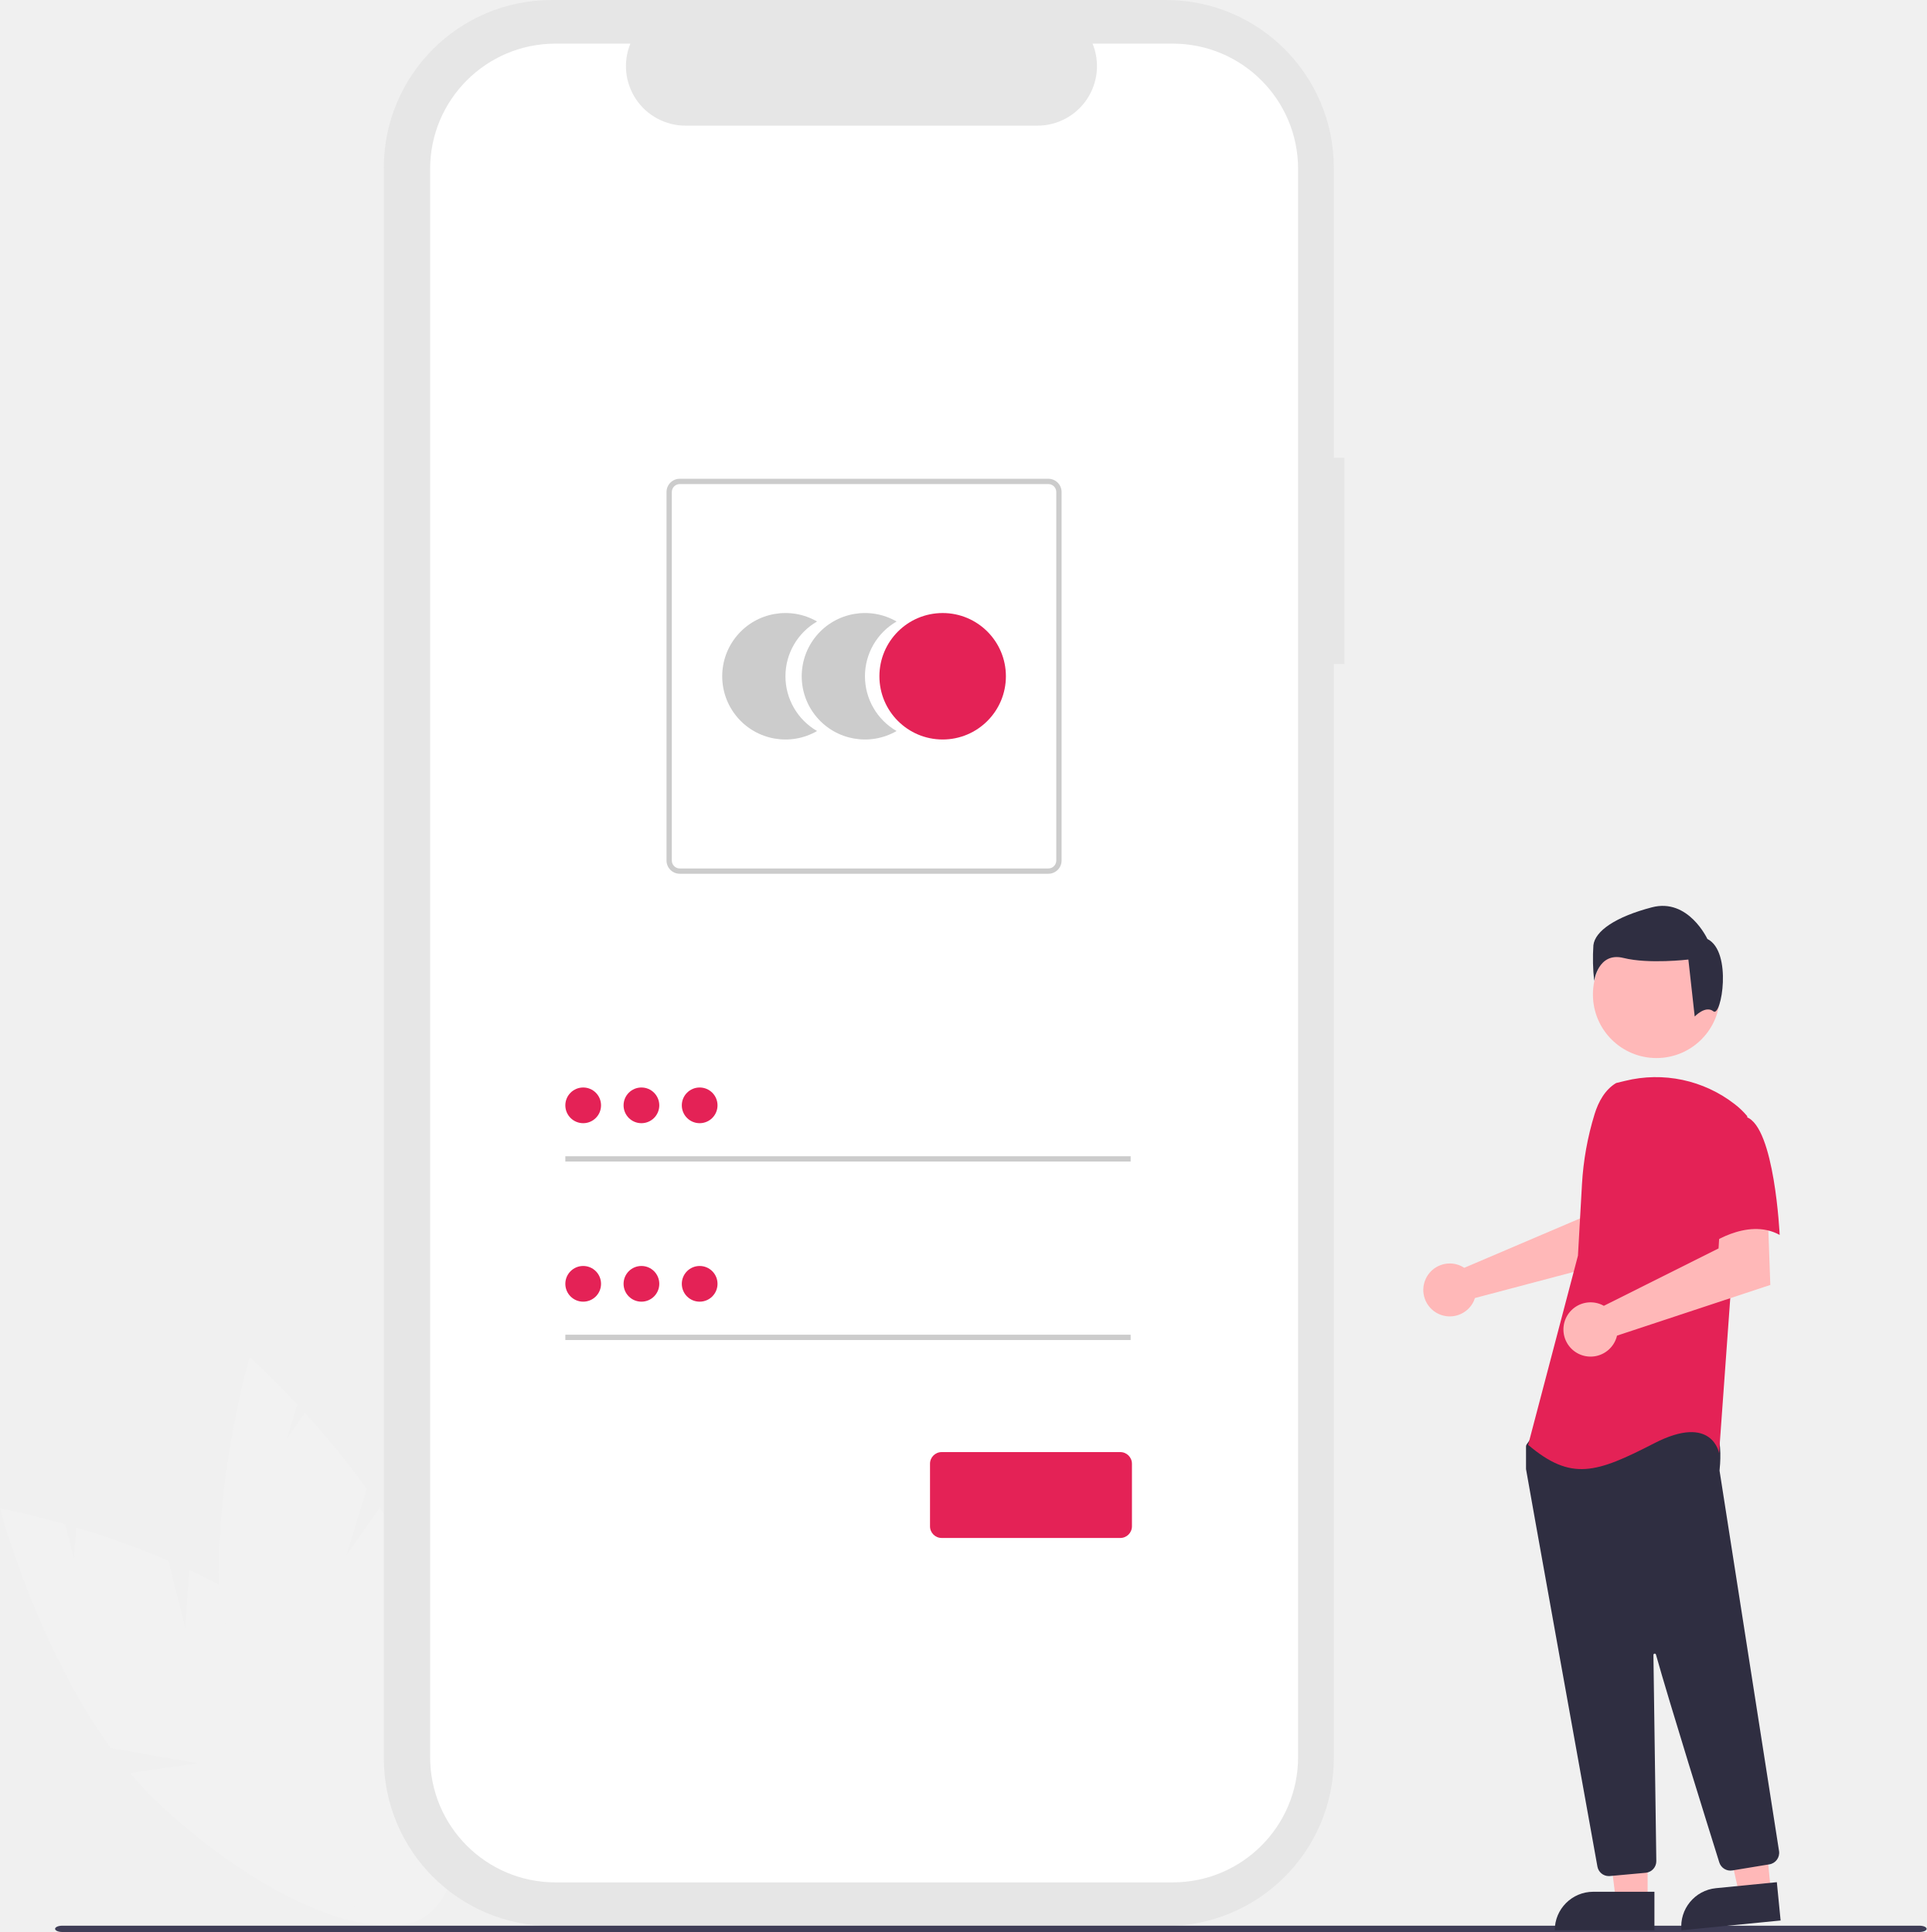
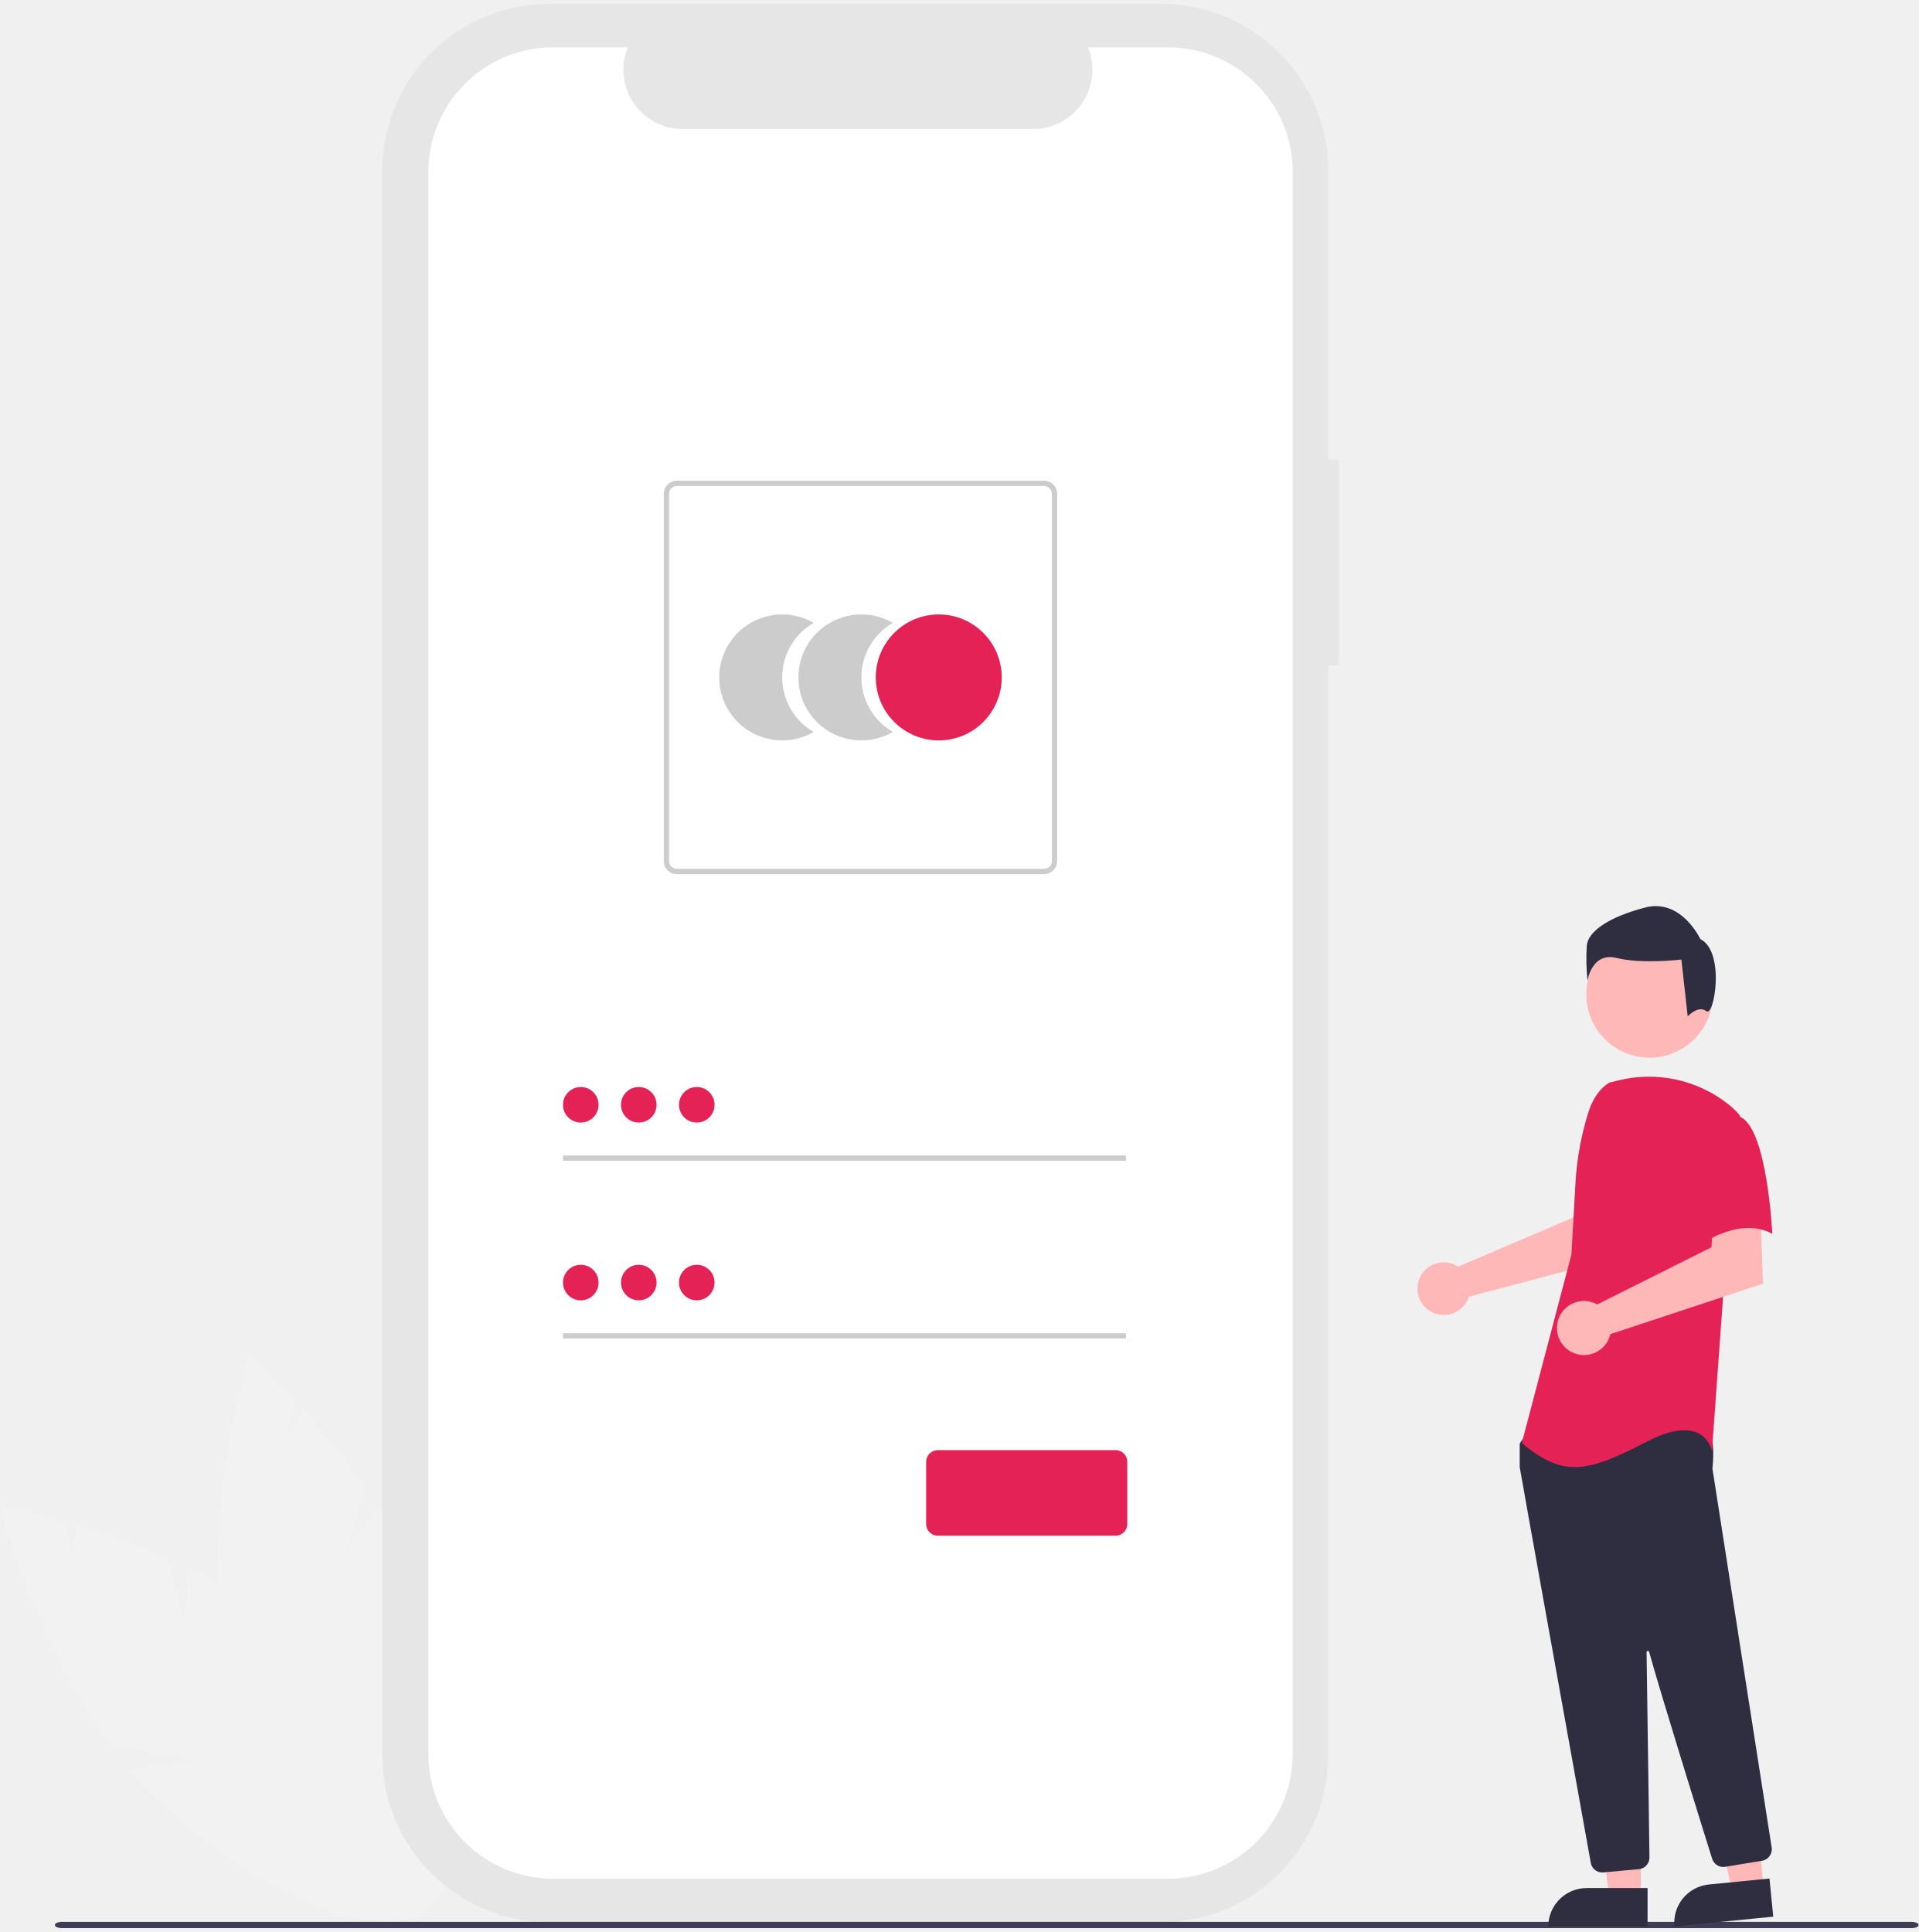
- <svg xmlns="http://www.w3.org/2000/svg" id="a87032b8-5b37-4b7e-a4d9-4dbfbe394641" data-name="Layer 1" width="744.848" height="747.077" viewBox="0 0 744.848 747.077">
+ <svg xmlns="http://www.w3.org/2000/svg" id="a87032b8-5b37-4b7e-a4d9-4dbfbe394641" data-name="Layer 1" width="744.848" height="750.077" viewBox="0 0 744.848 747.077">
  <path id="fa3b9e12-7275-481e-bee9-64fd9595a50d" data-name="Path 1" d="M299.205,705.809l-6.56-25.872a335.967,335.967,0,0,0-35.643-12.788l-.828,12.024-3.358-13.247c-15.021-4.294-25.24-6.183-25.24-6.183s13.8,52.489,42.754,92.617l33.734,5.926-26.207,3.779a135.926,135.926,0,0,0,11.719,12.422c42.115,39.092,89.024,57.028,104.773,40.06s-5.625-62.412-47.74-101.5c-13.056-12.119-29.457-21.844-45.875-29.5Z" transform="translate(-227.576 -76.46149)" fill="#f2f2f2" />
  <path id="bde08021-c30f-4979-a9d8-cb90b72b5ca2" data-name="Path 2" d="M361.591,677.706l7.758-25.538a335.94,335.94,0,0,0-23.9-29.371l-6.924,9.865,3.972-13.076c-10.641-11.436-18.412-18.335-18.412-18.335s-15.315,52.067-11.275,101.384l25.815,22.51-24.392-10.312a135.919,135.919,0,0,0,3.614,16.694c15.846,55.234,46.731,94.835,68.983,88.451s27.446-56.335,11.6-111.569c-4.912-17.123-13.926-33.926-24.023-48.965Z" transform="translate(-227.576 -76.46149)" fill="#f2f2f2" />
  <path id="b3ac2088-de9b-4f7f-bc99-0ed9705c1a9d" data-name="Path 22" d="M747.327,253.445h-4.092v-112.1a64.883,64.883,0,0,0-64.883-64.883H440.845a64.883,64.883,0,0,0-64.883,64.883v615a64.883,64.883,0,0,0,64.883,64.883H678.352a64.883,64.883,0,0,0,64.882-64.883v-423.105h4.092Z" transform="translate(-227.576 -76.46149)" fill="#e6e6e6" />
  <path id="b2715b96-3117-487c-acc0-20904544b5b7" data-name="Path 23" d="M680.97,93.335h-31a23.02,23.02,0,0,1-21.316,31.714H492.589a23.02,23.02,0,0,1-21.314-31.714H442.319a48.454,48.454,0,0,0-48.454,48.454v614.107a48.454,48.454,0,0,0,48.454,48.454H680.97a48.454,48.454,0,0,0,48.454-48.454h0V141.788a48.454,48.454,0,0,0-48.454-48.453Z" transform="translate(-227.576 -76.46149)" fill="#fff" />
  <path id="b06d66ec-6c84-45dd-8c27-1263a6253192" data-name="Path 6" d="M531.234,337.965a24.437,24.437,0,0,1,12.23-21.174,24.45,24.45,0,1,0,0,42.345A24.434,24.434,0,0,1,531.234,337.965Z" transform="translate(-227.576 -76.46149)" fill="#ccc" />
  <path id="e73810fe-4cf4-40cc-8c7c-ca544ce30bd4" data-name="Path 7" d="M561.971,337.965a24.436,24.436,0,0,1,12.23-21.174,24.45,24.45,0,1,0,0,42.345A24.434,24.434,0,0,1,561.971,337.965Z" transform="translate(-227.576 -76.46149)" fill="#ccc" />
  <circle id="a4813fcf-056e-4514-bb8b-e6506f49341f" data-name="Ellipse 1" cx="364.434" cy="261.502" r="24.45" fill="#e42256" />
  <path id="bbe451c3-febc-41ba-8083-4c8307a2e73e" data-name="Path 8" d="M632.872,414.33h-142.5a5.123,5.123,0,0,1-5.117-5.117v-142.5a5.123,5.123,0,0,1,5.117-5.117h142.5a5.123,5.123,0,0,1,5.117,5.117v142.5A5.123,5.123,0,0,1,632.872,414.33Zm-142.5-150.686a3.073,3.073,0,0,0-3.07,3.07v142.5a3.073,3.073,0,0,0,3.07,3.07h142.5a3.073,3.073,0,0,0,3.07-3.07v-142.5a3.073,3.073,0,0,0-3.07-3.07Z" transform="translate(-227.576 -76.46149)" fill="#ccc" />
  <rect id="bb28937d-932f-4fdf-befe-f406e51091fe" data-name="Rectangle 1" x="218.562" y="447.102" width="218.552" height="2.047" fill="#ccc" />
  <circle id="fcef55fc-4968-45b2-93bb-1a1080c85fc7" data-name="Ellipse 2" cx="225.464" cy="427.42" r="6.902" fill="#e42256" />
  <rect id="ff33d889-4c74-4b91-85ef-b4882cc8fe76" data-name="Rectangle 2" x="218.562" y="516.118" width="218.552" height="2.047" fill="#ccc" />
  <circle id="e8fa0310-b872-4adf-aedd-0c6eda09f3b8" data-name="Ellipse 3" cx="225.464" cy="496.437" r="6.902" fill="#e42256" />
  <path d="M660.69,671.172H591.622a4.505,4.505,0,0,1-4.5-4.5v-24.208a4.505,4.505,0,0,1,4.5-4.5h69.068a4.505,4.505,0,0,1,4.5,4.5v24.208A4.505,4.505,0,0,1,660.69,671.172Z" transform="translate(-227.576 -76.46149)" fill="#e42256" />
  <circle id="e12ee00d-aa4a-4413-a013-11d20b7f97f7" data-name="Ellipse 7" cx="247.978" cy="427.42" r="6.902" fill="#e42256" />
  <circle id="f58f497e-6949-45c8-be5f-eee2aa0f6586" data-name="Ellipse 8" cx="270.492" cy="427.42" r="6.902" fill="#e42256" />
  <circle id="b4d4939a-c6e6-4f4d-ba6c-e8b05485017d" data-name="Ellipse 9" cx="247.978" cy="496.437" r="6.902" fill="#e42256" />
  <circle id="aff120b1-519b-4e96-ac87-836aa55663de" data-name="Ellipse 10" cx="270.492" cy="496.437" r="6.902" fill="#e42256" />
  <path id="f1094013-1297-477a-ac57-08eac07c4bd5" data-name="Path 88" d="M969.642,823.539H251.656c-1.537,0-2.782-.546-2.782-1.218s1.245-1.219,2.782-1.219H969.642c1.536,0,2.782.546,2.782,1.219S971.178,823.539,969.642,823.539Z" transform="translate(-227.576 -76.46149)" fill="#3f3d56" />
  <path d="M792.253,565.923a10.094,10.094,0,0,1,1.411.787l44.852-19.143,1.601-11.815,17.922-.11-1.059,27.098-59.2,15.656a10.608,10.608,0,0,1-.447,1.208,10.235,10.235,0,1,1-5.079-13.682Z" transform="translate(-227.576 -76.46149)" fill="#ffb8b8" />
  <polygon points="636.98 735.021 624.72 735.021 618.888 687.733 636.982 687.734 636.98 735.021" fill="#ffb8b8" />
  <path d="M615.963,731.518h23.644a0,0,0,0,1,0,0v14.887a0,0,0,0,1,0,0H601.076a0,0,0,0,1,0,0v0A14.887,14.887,0,0,1,615.963,731.518Z" fill="#2f2e41" />
  <polygon points="684.66 731.557 672.459 732.759 662.018 686.271 680.025 684.497 684.66 731.557" fill="#ffb8b8" />
  <path d="M891.686,806.128h23.644a0,0,0,0,1,0,0v14.887a0,0,0,0,1,0,0H876.799a0,0,0,0,1,0,0v0A14.887,14.887,0,0,1,891.686,806.128Z" transform="translate(-303.0087 15.2906) rotate(-5.62529)" fill="#2f2e41" />
  <circle cx="640.393" cy="384.574" r="24.561" fill="#ffb8b8" />
  <path d="M849.556,801.919a4.471,4.471,0,0,1-4.415-3.697c-6.346-35.226-27.088-150.405-27.584-153.596a1.427,1.427,0,0,1-.016-.222v-8.588a1.489,1.489,0,0,1,.279-.872l2.74-3.838a1.478,1.478,0,0,1,1.144-.625c15.622-.732,66.784-2.879,69.256.209h0c2.482,3.104,1.605,12.507,1.404,14.36l.01.193,22.985,146.995a4.512,4.512,0,0,1-3.715,5.135l-14.356,2.365a4.521,4.521,0,0,1-5.025-3.093c-4.44-14.188-19.329-61.918-24.489-80.387a.499.499,0,0,0-.98.139c.258,17.605.881,62.523,1.096,78.037l.023,1.671a4.518,4.518,0,0,1-4.093,4.536l-13.844,1.258C849.836,801.914,849.695,801.919,849.556,801.919Z" transform="translate(-227.576 -76.46149)" fill="#2f2e41" />
  <path id="ae7af94f-88d7-4204-9f07-e3651de85c05" data-name="Path 99" d="M852.381,495.254c-4.286,2.548-6.851,7.23-8.323,11.995a113.681,113.681,0,0,0-4.884,27.159l-1.556,27.6-19.255,73.17c16.689,14.121,26.315,10.912,48.78-.639s25.032,3.851,25.032,3.851l4.492-62.258,6.418-68.032a30.164,30.164,0,0,0-4.861-4.674,49.658,49.658,0,0,0-42.442-8.995Z" transform="translate(-227.576 -76.46149)" fill="#e42256" />
  <path d="M846.127,580.7a10.526,10.526,0,0,1,1.501.704l44.348-22.197.736-12.026,18.294-1.261.98,27.413L852.72,592.932a10.496,10.496,0,1,1-6.593-12.232Z" transform="translate(-227.576 -76.46149)" fill="#ffb8b8" />
  <path id="a6768b0e-63d0-4b31-8462-9b2e0b00f0fd" data-name="Path 101" d="M902.766,508.412c10.912,3.851,12.834,45.574,12.834,45.574-12.837-7.06-28.241,4.493-28.241,4.493s-3.209-10.912-7.06-25.032a24.53,24.53,0,0,1,5.134-23.106S891.854,504.558,902.766,508.412Z" transform="translate(-227.576 -76.46149)" fill="#e42256" />
  <path id="bfd7963f-0cf8-4885-9d3a-2c00bccda2e3" data-name="Path 102" d="M889.991,467.531c-3.06-2.448-7.235,2.002-7.235,2.002l-2.448-22.033s-15.301,1.833-25.093-.612-11.323,8.875-11.323,8.875a78.58,78.58,0,0,1-.306-13.771c.612-5.508,8.568-11.017,22.645-14.689S887.652,439.543,887.652,439.543C897.445,444.439,893.051,469.979,889.991,467.531Z" transform="translate(-227.576 -76.46149)" fill="#2f2e41" />
</svg>
